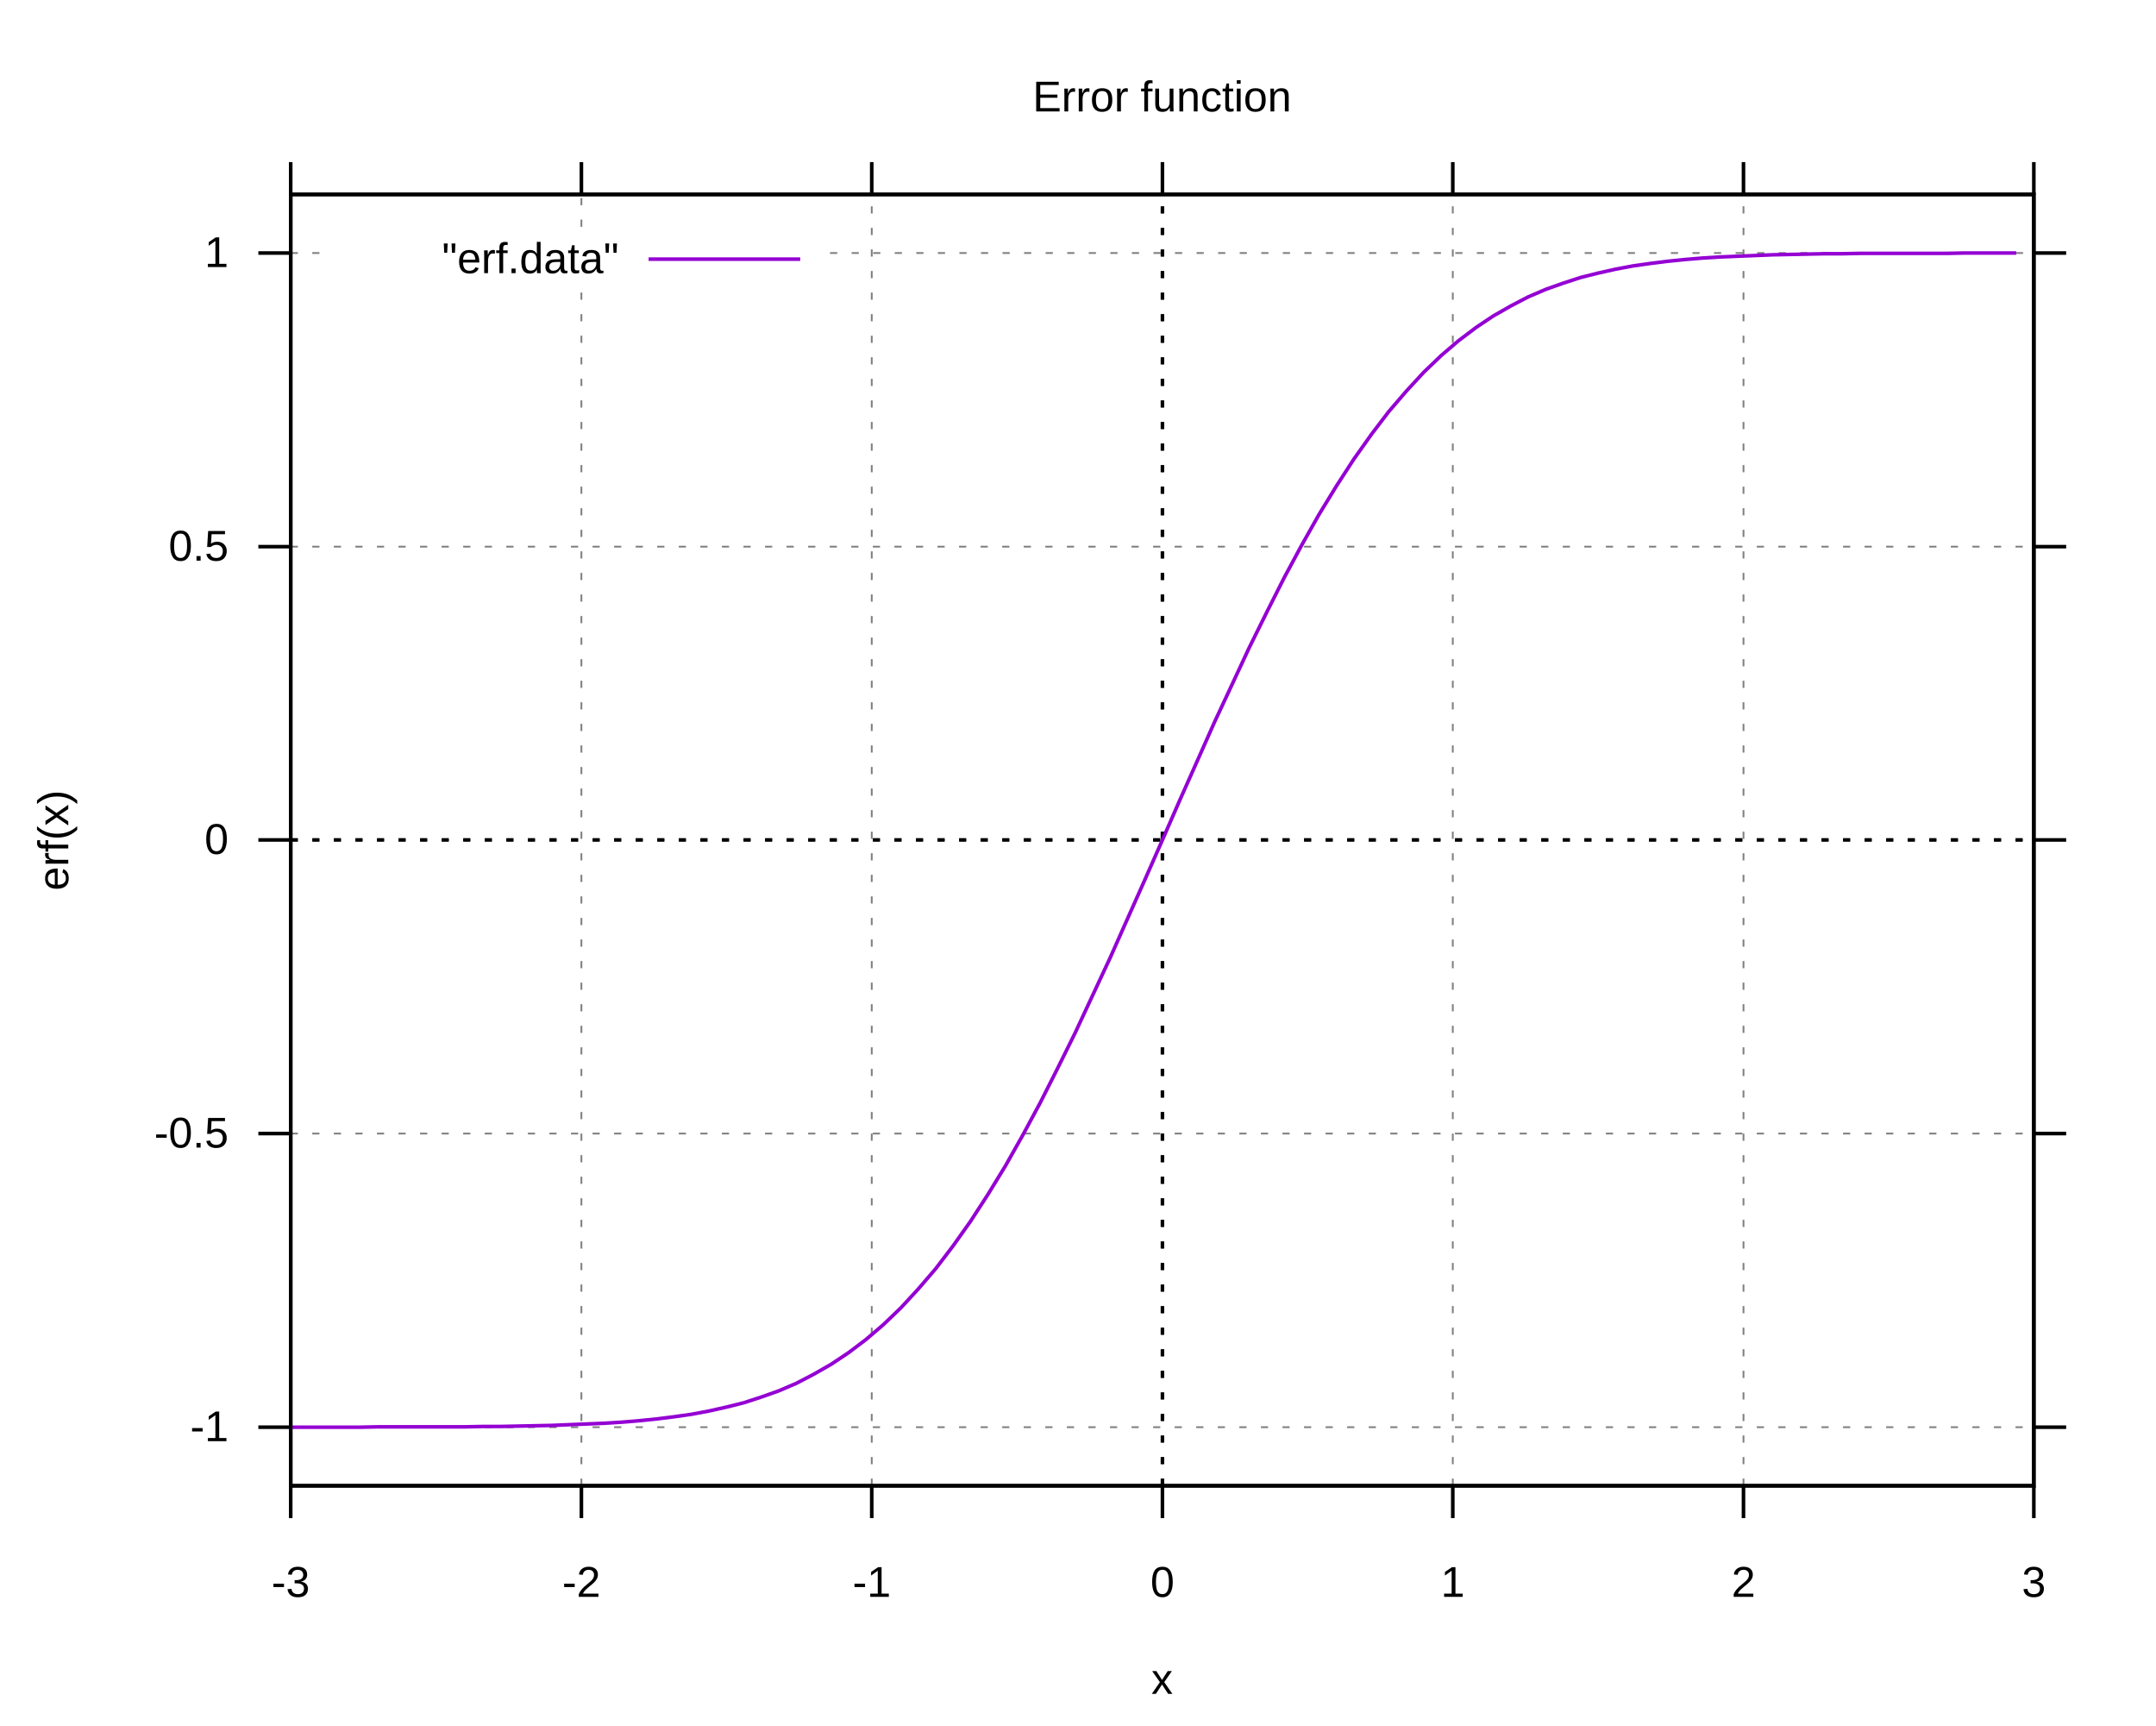
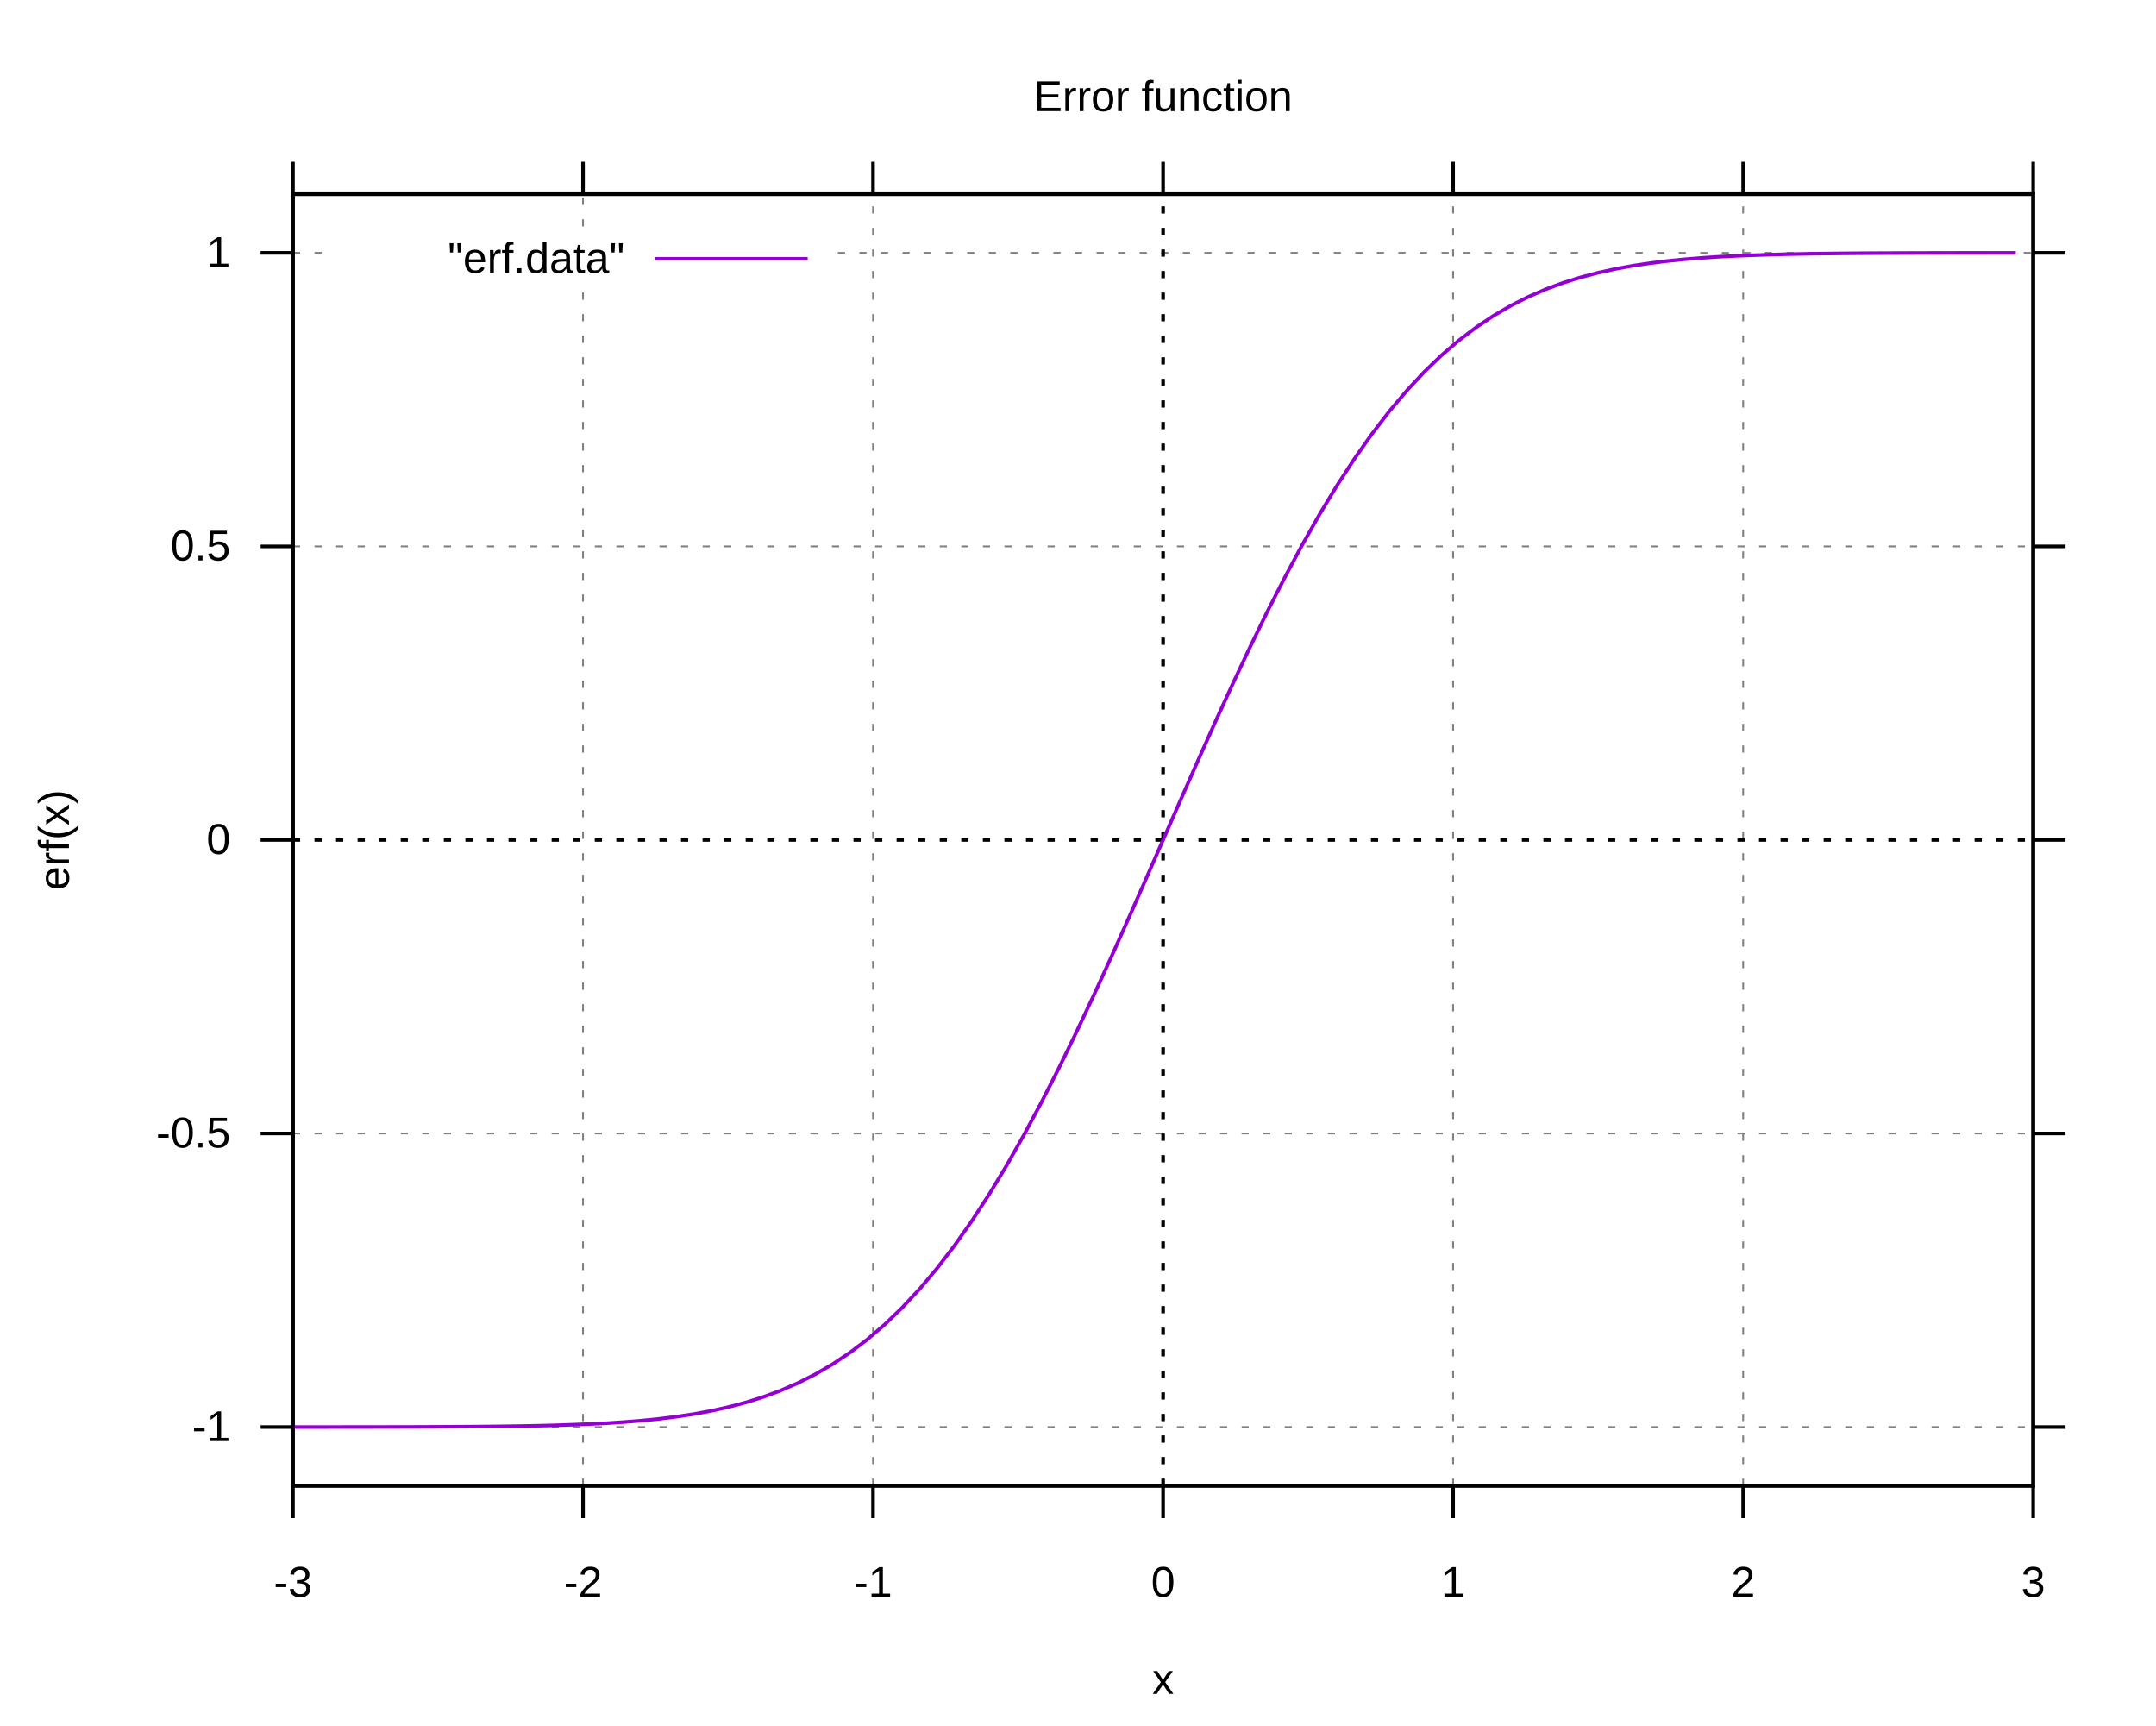
<svg xmlns="http://www.w3.org/2000/svg" xmlns:xlink="http://www.w3.org/1999/xlink" width="600" height="480" viewBox="0 0 600 480">
  <g id="gnuplot_canvas">
    <rect x="0" y="0" width="600" height="480" fill="none" />
    <defs>
      <circle id="gpDot" r="0.5" stroke-width="0.5" stroke="currentColor" />
      <path id="gpPt0" stroke-width="0.222" stroke="currentColor" d="M-1,0 h2 M0,-1 v2" />
      <path id="gpPt1" stroke-width="0.222" stroke="currentColor" d="M-1,-1 L1,1 M1,-1 L-1,1" />
      <path id="gpPt2" stroke-width="0.222" stroke="currentColor" d="M-1,0 L1,0 M0,-1 L0,1 M-1,-1 L1,1 M-1,1 L1,-1" />
      <rect id="gpPt3" stroke-width="0.222" stroke="currentColor" x="-1" y="-1" width="2" height="2" />
      <rect id="gpPt4" stroke-width="0.222" stroke="currentColor" fill="currentColor" x="-1" y="-1" width="2" height="2" />
      <circle id="gpPt5" stroke-width="0.222" stroke="currentColor" cx="0" cy="0" r="1" />
      <use xlink:href="#gpPt5" id="gpPt6" fill="currentColor" stroke="none" />
      <path id="gpPt7" stroke-width="0.222" stroke="currentColor" d="M0,-1.33 L-1.33,0.67 L1.33,0.67 z" />
      <use xlink:href="#gpPt7" id="gpPt8" fill="currentColor" stroke="none" />
      <use xlink:href="#gpPt7" id="gpPt9" stroke="currentColor" transform="rotate(180)" />
      <use xlink:href="#gpPt9" id="gpPt10" fill="currentColor" stroke="none" />
      <use xlink:href="#gpPt3" id="gpPt11" stroke="currentColor" transform="rotate(45)" />
      <use xlink:href="#gpPt11" id="gpPt12" fill="currentColor" stroke="none" />
      <path id="gpPt13" stroke-width="0.222" stroke="currentColor" d="M0,1.330 L1.265,0.411 L0.782,-1.067 L-0.782,-1.076 L-1.265,0.411 z" />
      <use xlink:href="#gpPt13" id="gpPt14" fill="currentColor" stroke="none" />
      <filter id="textbox" filterUnits="objectBoundingBox" x="0" y="0" height="1" width="1">
        <feFlood flood-color="white" flood-opacity="1" result="bgnd" />
        <feComposite in="SourceGraphic" in2="bgnd" operator="atop" />
      </filter>
      <filter id="greybox" filterUnits="objectBoundingBox" x="0" y="0" height="1" width="1">
        <feFlood flood-color="lightgrey" flood-opacity="1" result="grey" />
        <feComposite in="SourceGraphic" in2="grey" operator="atop" />
      </filter>
    </defs>
    <g fill="none" color="white" stroke="currentColor" stroke-width="1.00" stroke-linecap="butt" stroke-linejoin="miter">
</g>
    <g fill="none" color="black" stroke="currentColor" stroke-width="1.00" stroke-linecap="butt" stroke-linejoin="miter">
</g>
    <g fill="none" color="black" stroke="black" stroke-width="0.50" stroke-linecap="butt" stroke-linejoin="miter">
</g>
    <g fill="none" color="gray" stroke="currentColor" stroke-width="0.50" stroke-linecap="butt" stroke-linejoin="miter">
-       <path stroke="gray" stroke-dasharray="2,4" class="gridline" d="M80.9,397.1 L566.0,397.1  " />
-     </g>
-     <g fill="none" color="gray" stroke="gray" stroke-width="1.00" stroke-linecap="butt" stroke-linejoin="miter">
- </g>
-     <g fill="none" color="black" stroke="currentColor" stroke-width="1.00" stroke-linecap="butt" stroke-linejoin="miter">
-       <path stroke="black" d="M80.9,397.1 L71.9,397.1 M566.0,397.1 L575.0,397.1  " />
-       <g transform="translate(63.6,401.0)" stroke="none" fill="black" font-family="Arial" font-size="12.00" text-anchor="end">
+       <path stroke="gray" stroke-dasharray="2,4" class="gridline" d="M81.53,397.06 L565.82,397.06  " />
+     </g>
+     <g fill="none" color="gray" stroke="gray" stroke-width="1.00" stroke-linecap="butt" stroke-linejoin="miter">
+ </g>
+     <g fill="none" color="black" stroke="currentColor" stroke-width="1.00" stroke-linecap="butt" stroke-linejoin="miter">
+       <path stroke="black" d="M81.53,397.06 L72.53,397.06 M565.82,397.06 L574.82,397.06  " />
+       <g transform="translate(64.14,400.96)" stroke="none" fill="black" font-family="Arial" font-size="12.00" text-anchor="end">
        <text>
          <tspan font-family="Arial">-1</tspan>
        </text>
      </g>
    </g>
    <g fill="none" color="black" stroke="currentColor" stroke-width="1.00" stroke-linecap="butt" stroke-linejoin="miter">
</g>
    <g fill="none" color="black" stroke="black" stroke-width="0.50" stroke-linecap="butt" stroke-linejoin="miter">
</g>
    <g fill="none" color="gray" stroke="currentColor" stroke-width="0.50" stroke-linecap="butt" stroke-linejoin="miter">
-       <path stroke="gray" stroke-dasharray="2,4" class="gridline" d="M80.9,315.4 L566.0,315.4  " />
-     </g>
-     <g fill="none" color="gray" stroke="gray" stroke-width="1.00" stroke-linecap="butt" stroke-linejoin="miter">
- </g>
-     <g fill="none" color="black" stroke="currentColor" stroke-width="1.00" stroke-linecap="butt" stroke-linejoin="miter">
-       <path stroke="black" d="M80.9,315.4 L71.9,315.4 M566.0,315.4 L575.0,315.4  " />
-       <g transform="translate(63.6,319.3)" stroke="none" fill="black" font-family="Arial" font-size="12.00" text-anchor="end">
+       <path stroke="gray" stroke-dasharray="2,4" class="gridline" d="M81.53,315.38 L565.82,315.38  " />
+     </g>
+     <g fill="none" color="gray" stroke="gray" stroke-width="1.00" stroke-linecap="butt" stroke-linejoin="miter">
+ </g>
+     <g fill="none" color="black" stroke="currentColor" stroke-width="1.00" stroke-linecap="butt" stroke-linejoin="miter">
+       <path stroke="black" d="M81.53,315.38 L72.53,315.38 M565.82,315.38 L574.82,315.38  " />
+       <g transform="translate(64.14,319.28)" stroke="none" fill="black" font-family="Arial" font-size="12.00" text-anchor="end">
        <text>
          <tspan font-family="Arial">-0.5</tspan>
        </text>
      </g>
    </g>
    <g fill="none" color="black" stroke="currentColor" stroke-width="1.00" stroke-linecap="butt" stroke-linejoin="miter">
</g>
    <g fill="none" color="black" stroke="black" stroke-width="0.50" stroke-linecap="butt" stroke-linejoin="miter">
</g>
    <g fill="none" color="gray" stroke="currentColor" stroke-width="0.50" stroke-linecap="butt" stroke-linejoin="miter">
-       <path stroke="gray" stroke-dasharray="2,4" class="gridline" d="M80.9,233.7 L566.0,233.7  " />
-     </g>
-     <g fill="none" color="gray" stroke="gray" stroke-width="1.00" stroke-linecap="butt" stroke-linejoin="miter">
- </g>
-     <g fill="none" color="black" stroke="currentColor" stroke-width="1.00" stroke-linecap="butt" stroke-linejoin="miter">
-       <path stroke="black" d="M80.9,233.7 L71.9,233.7 M566.0,233.7 L575.0,233.7  " />
-       <g transform="translate(63.6,237.6)" stroke="none" fill="black" font-family="Arial" font-size="12.00" text-anchor="end">
+       <path stroke="gray" stroke-dasharray="2,4" class="gridline" d="M81.53,233.70 L565.82,233.70  " />
+     </g>
+     <g fill="none" color="gray" stroke="gray" stroke-width="1.00" stroke-linecap="butt" stroke-linejoin="miter">
+ </g>
+     <g fill="none" color="black" stroke="currentColor" stroke-width="1.00" stroke-linecap="butt" stroke-linejoin="miter">
+       <path stroke="black" d="M81.53,233.70 L72.53,233.70 M565.82,233.70 L574.82,233.70  " />
+       <g transform="translate(64.14,237.60)" stroke="none" fill="black" font-family="Arial" font-size="12.00" text-anchor="end">
        <text>
          <tspan font-family="Arial"> 0</tspan>
        </text>
      </g>
    </g>
    <g fill="none" color="black" stroke="currentColor" stroke-width="1.00" stroke-linecap="butt" stroke-linejoin="miter">
</g>
    <g fill="none" color="black" stroke="black" stroke-width="0.50" stroke-linecap="butt" stroke-linejoin="miter">
</g>
    <g fill="none" color="gray" stroke="currentColor" stroke-width="0.50" stroke-linecap="butt" stroke-linejoin="miter">
-       <path stroke="gray" stroke-dasharray="2,4" class="gridline" d="M80.9,152.1 L566.0,152.1  " />
-     </g>
-     <g fill="none" color="gray" stroke="gray" stroke-width="1.00" stroke-linecap="butt" stroke-linejoin="miter">
- </g>
-     <g fill="none" color="black" stroke="currentColor" stroke-width="1.00" stroke-linecap="butt" stroke-linejoin="miter">
-       <path stroke="black" d="M80.9,152.1 L71.9,152.1 M566.0,152.1 L575.0,152.1  " />
-       <g transform="translate(63.6,156.0)" stroke="none" fill="black" font-family="Arial" font-size="12.00" text-anchor="end">
+       <path stroke="gray" stroke-dasharray="2,4" class="gridline" d="M81.53,152.03 L565.82,152.03  " />
+     </g>
+     <g fill="none" color="gray" stroke="gray" stroke-width="1.00" stroke-linecap="butt" stroke-linejoin="miter">
+ </g>
+     <g fill="none" color="black" stroke="currentColor" stroke-width="1.00" stroke-linecap="butt" stroke-linejoin="miter">
+       <path stroke="black" d="M81.53,152.03 L72.53,152.03 M565.82,152.03 L574.82,152.03  " />
+       <g transform="translate(64.14,155.93)" stroke="none" fill="black" font-family="Arial" font-size="12.00" text-anchor="end">
        <text>
          <tspan font-family="Arial"> 0.5</tspan>
        </text>
      </g>
    </g>
    <g fill="none" color="black" stroke="currentColor" stroke-width="1.00" stroke-linecap="butt" stroke-linejoin="miter">
</g>
    <g fill="none" color="black" stroke="black" stroke-width="0.50" stroke-linecap="butt" stroke-linejoin="miter">
</g>
    <g fill="none" color="gray" stroke="currentColor" stroke-width="0.50" stroke-linecap="butt" stroke-linejoin="miter">
-       <path stroke="gray" stroke-dasharray="2,4" class="gridline" d="M80.9,70.4 L89.2,70.4 M231.0,70.4 L566.0,70.4  " />
-     </g>
-     <g fill="none" color="gray" stroke="gray" stroke-width="1.00" stroke-linecap="butt" stroke-linejoin="miter">
- </g>
-     <g fill="none" color="black" stroke="currentColor" stroke-width="1.00" stroke-linecap="butt" stroke-linejoin="miter">
-       <path stroke="black" d="M80.9,70.4 L71.9,70.4 M566.0,70.4 L575.0,70.4  " />
-       <g transform="translate(63.6,74.3)" stroke="none" fill="black" font-family="Arial" font-size="12.00" text-anchor="end">
+       <path stroke="gray" stroke-dasharray="2,4" class="gridline" d="M81.53,70.35 L89.92,70.35 M233.16,70.35 L565.82,70.35  " />
+     </g>
+     <g fill="none" color="gray" stroke="gray" stroke-width="1.00" stroke-linecap="butt" stroke-linejoin="miter">
+ </g>
+     <g fill="none" color="black" stroke="currentColor" stroke-width="1.00" stroke-linecap="butt" stroke-linejoin="miter">
+       <path stroke="black" d="M81.53,70.35 L72.53,70.35 M565.82,70.35 L574.82,70.35  " />
+       <g transform="translate(64.14,74.25)" stroke="none" fill="black" font-family="Arial" font-size="12.00" text-anchor="end">
        <text>
          <tspan font-family="Arial"> 1</tspan>
        </text>
      </g>
    </g>
    <g fill="none" color="black" stroke="currentColor" stroke-width="1.00" stroke-linecap="butt" stroke-linejoin="miter">
</g>
    <g fill="none" color="black" stroke="black" stroke-width="0.50" stroke-linecap="butt" stroke-linejoin="miter">
</g>
    <g fill="none" color="gray" stroke="currentColor" stroke-width="0.50" stroke-linecap="butt" stroke-linejoin="miter">
-       <path stroke="gray" stroke-dasharray="2,4" class="gridline" d="M80.9,413.4 L80.9,54.1  " />
-     </g>
-     <g fill="none" color="gray" stroke="gray" stroke-width="1.00" stroke-linecap="butt" stroke-linejoin="miter">
- </g>
-     <g fill="none" color="black" stroke="currentColor" stroke-width="1.00" stroke-linecap="butt" stroke-linejoin="miter">
-       <path stroke="black" d="M80.9,413.4 L80.9,422.4 M80.9,54.1 L80.9,45.1  " />
-       <g transform="translate(80.9,444.3)" stroke="none" fill="black" font-family="Arial" font-size="12.00" text-anchor="middle">
+       <path stroke="gray" stroke-dasharray="2,4" class="gridline" d="M81.53,413.40 L81.53,54.01  " />
+     </g>
+     <g fill="none" color="gray" stroke="gray" stroke-width="1.00" stroke-linecap="butt" stroke-linejoin="miter">
+ </g>
+     <g fill="none" color="black" stroke="currentColor" stroke-width="1.00" stroke-linecap="butt" stroke-linejoin="miter">
+       <path stroke="black" d="M81.53,413.40 L81.53,422.40 M81.53,54.01 L81.53,45.01  " />
+       <g transform="translate(81.53,444.30)" stroke="none" fill="black" font-family="Arial" font-size="12.00" text-anchor="middle">
        <text>
          <tspan font-family="Arial">-3</tspan>
        </text>
      </g>
    </g>
    <g fill="none" color="black" stroke="currentColor" stroke-width="1.00" stroke-linecap="butt" stroke-linejoin="miter">
</g>
    <g fill="none" color="black" stroke="black" stroke-width="0.50" stroke-linecap="butt" stroke-linejoin="miter">
</g>
    <g fill="none" color="gray" stroke="currentColor" stroke-width="0.50" stroke-linecap="butt" stroke-linejoin="miter">
-       <path stroke="gray" stroke-dasharray="2,4" class="gridline" d="M161.8,413.4 L161.8,81.1 M161.8,63.1 L161.8,54.1  " />
-     </g>
-     <g fill="none" color="gray" stroke="gray" stroke-width="1.00" stroke-linecap="butt" stroke-linejoin="miter">
- </g>
-     <g fill="none" color="black" stroke="currentColor" stroke-width="1.00" stroke-linecap="butt" stroke-linejoin="miter">
-       <path stroke="black" d="M161.8,413.4 L161.8,422.4 M161.8,54.1 L161.8,45.1  " />
-       <g transform="translate(161.8,444.3)" stroke="none" fill="black" font-family="Arial" font-size="12.00" text-anchor="middle">
+       <path stroke="gray" stroke-dasharray="2,4" class="gridline" d="M162.25,413.40 L162.25,81.01 M162.25,63.01 L162.25,54.01  " />
+     </g>
+     <g fill="none" color="gray" stroke="gray" stroke-width="1.00" stroke-linecap="butt" stroke-linejoin="miter">
+ </g>
+     <g fill="none" color="black" stroke="currentColor" stroke-width="1.00" stroke-linecap="butt" stroke-linejoin="miter">
+       <path stroke="black" d="M162.25,413.40 L162.25,422.40 M162.25,54.01 L162.25,45.01  " />
+       <g transform="translate(162.25,444.30)" stroke="none" fill="black" font-family="Arial" font-size="12.00" text-anchor="middle">
        <text>
          <tspan font-family="Arial">-2</tspan>
        </text>
      </g>
    </g>
    <g fill="none" color="black" stroke="currentColor" stroke-width="1.00" stroke-linecap="butt" stroke-linejoin="miter">
</g>
    <g fill="none" color="black" stroke="black" stroke-width="0.50" stroke-linecap="butt" stroke-linejoin="miter">
</g>
    <g fill="none" color="gray" stroke="currentColor" stroke-width="0.50" stroke-linecap="butt" stroke-linejoin="miter">
-       <path stroke="gray" stroke-dasharray="2,4" class="gridline" d="M242.6,413.4 L242.6,54.1  " />
-     </g>
-     <g fill="none" color="gray" stroke="gray" stroke-width="1.00" stroke-linecap="butt" stroke-linejoin="miter">
- </g>
-     <g fill="none" color="black" stroke="currentColor" stroke-width="1.00" stroke-linecap="butt" stroke-linejoin="miter">
-       <path stroke="black" d="M242.6,413.4 L242.6,422.4 M242.6,54.1 L242.6,45.1  " />
-       <g transform="translate(242.6,444.3)" stroke="none" fill="black" font-family="Arial" font-size="12.00" text-anchor="middle">
+       <path stroke="gray" stroke-dasharray="2,4" class="gridline" d="M242.96,413.40 L242.96,54.01  " />
+     </g>
+     <g fill="none" color="gray" stroke="gray" stroke-width="1.00" stroke-linecap="butt" stroke-linejoin="miter">
+ </g>
+     <g fill="none" color="black" stroke="currentColor" stroke-width="1.00" stroke-linecap="butt" stroke-linejoin="miter">
+       <path stroke="black" d="M242.96,413.40 L242.96,422.40 M242.96,54.01 L242.96,45.01  " />
+       <g transform="translate(242.96,444.30)" stroke="none" fill="black" font-family="Arial" font-size="12.00" text-anchor="middle">
        <text>
          <tspan font-family="Arial">-1</tspan>
        </text>
      </g>
    </g>
    <g fill="none" color="black" stroke="currentColor" stroke-width="1.00" stroke-linecap="butt" stroke-linejoin="miter">
</g>
    <g fill="none" color="black" stroke="black" stroke-width="0.50" stroke-linecap="butt" stroke-linejoin="miter">
</g>
    <g fill="none" color="gray" stroke="currentColor" stroke-width="0.50" stroke-linecap="butt" stroke-linejoin="miter">
-       <path stroke="gray" stroke-dasharray="2,4" class="gridline" d="M323.5,413.4 L323.5,54.1  " />
-     </g>
-     <g fill="none" color="gray" stroke="gray" stroke-width="1.00" stroke-linecap="butt" stroke-linejoin="miter">
- </g>
-     <g fill="none" color="black" stroke="currentColor" stroke-width="1.00" stroke-linecap="butt" stroke-linejoin="miter">
-       <path stroke="black" d="M323.5,413.4 L323.5,422.4 M323.5,54.1 L323.5,45.1  " />
-       <g transform="translate(323.5,444.3)" stroke="none" fill="black" font-family="Arial" font-size="12.00" text-anchor="middle">
+       <path stroke="gray" stroke-dasharray="2,4" class="gridline" d="M323.68,413.40 L323.68,54.01  " />
+     </g>
+     <g fill="none" color="gray" stroke="gray" stroke-width="1.00" stroke-linecap="butt" stroke-linejoin="miter">
+ </g>
+     <g fill="none" color="black" stroke="currentColor" stroke-width="1.00" stroke-linecap="butt" stroke-linejoin="miter">
+       <path stroke="black" d="M323.68,413.40 L323.68,422.40 M323.68,54.01 L323.68,45.01  " />
+       <g transform="translate(323.68,444.30)" stroke="none" fill="black" font-family="Arial" font-size="12.00" text-anchor="middle">
        <text>
          <tspan font-family="Arial"> 0</tspan>
        </text>
      </g>
    </g>
    <g fill="none" color="black" stroke="currentColor" stroke-width="1.00" stroke-linecap="butt" stroke-linejoin="miter">
</g>
    <g fill="none" color="black" stroke="black" stroke-width="0.50" stroke-linecap="butt" stroke-linejoin="miter">
</g>
    <g fill="none" color="gray" stroke="currentColor" stroke-width="0.50" stroke-linecap="butt" stroke-linejoin="miter">
-       <path stroke="gray" stroke-dasharray="2,4" class="gridline" d="M404.3,413.4 L404.3,54.1  " />
-     </g>
-     <g fill="none" color="gray" stroke="gray" stroke-width="1.00" stroke-linecap="butt" stroke-linejoin="miter">
- </g>
-     <g fill="none" color="black" stroke="currentColor" stroke-width="1.00" stroke-linecap="butt" stroke-linejoin="miter">
-       <path stroke="black" d="M404.3,413.4 L404.3,422.4 M404.3,54.1 L404.3,45.1  " />
-       <g transform="translate(404.3,444.3)" stroke="none" fill="black" font-family="Arial" font-size="12.00" text-anchor="middle">
+       <path stroke="gray" stroke-dasharray="2,4" class="gridline" d="M404.39,413.40 L404.39,54.01  " />
+     </g>
+     <g fill="none" color="gray" stroke="gray" stroke-width="1.00" stroke-linecap="butt" stroke-linejoin="miter">
+ </g>
+     <g fill="none" color="black" stroke="currentColor" stroke-width="1.00" stroke-linecap="butt" stroke-linejoin="miter">
+       <path stroke="black" d="M404.39,413.40 L404.39,422.40 M404.39,54.01 L404.39,45.01  " />
+       <g transform="translate(404.39,444.30)" stroke="none" fill="black" font-family="Arial" font-size="12.00" text-anchor="middle">
        <text>
          <tspan font-family="Arial"> 1</tspan>
        </text>
      </g>
    </g>
    <g fill="none" color="black" stroke="currentColor" stroke-width="1.00" stroke-linecap="butt" stroke-linejoin="miter">
</g>
    <g fill="none" color="black" stroke="black" stroke-width="0.50" stroke-linecap="butt" stroke-linejoin="miter">
</g>
    <g fill="none" color="gray" stroke="currentColor" stroke-width="0.50" stroke-linecap="butt" stroke-linejoin="miter">
-       <path stroke="gray" stroke-dasharray="2,4" class="gridline" d="M485.2,413.4 L485.2,54.1  " />
-     </g>
-     <g fill="none" color="gray" stroke="gray" stroke-width="1.00" stroke-linecap="butt" stroke-linejoin="miter">
- </g>
-     <g fill="none" color="black" stroke="currentColor" stroke-width="1.00" stroke-linecap="butt" stroke-linejoin="miter">
-       <path stroke="black" d="M485.2,413.4 L485.2,422.4 M485.2,54.1 L485.2,45.1  " />
-       <g transform="translate(485.2,444.3)" stroke="none" fill="black" font-family="Arial" font-size="12.00" text-anchor="middle">
+       <path stroke="gray" stroke-dasharray="2,4" class="gridline" d="M485.11,413.40 L485.11,54.01  " />
+     </g>
+     <g fill="none" color="gray" stroke="gray" stroke-width="1.00" stroke-linecap="butt" stroke-linejoin="miter">
+ </g>
+     <g fill="none" color="black" stroke="currentColor" stroke-width="1.00" stroke-linecap="butt" stroke-linejoin="miter">
+       <path stroke="black" d="M485.11,413.40 L485.11,422.40 M485.11,54.01 L485.11,45.01  " />
+       <g transform="translate(485.11,444.30)" stroke="none" fill="black" font-family="Arial" font-size="12.00" text-anchor="middle">
        <text>
          <tspan font-family="Arial"> 2</tspan>
        </text>
      </g>
    </g>
    <g fill="none" color="black" stroke="currentColor" stroke-width="1.00" stroke-linecap="butt" stroke-linejoin="miter">
</g>
    <g fill="none" color="black" stroke="black" stroke-width="0.50" stroke-linecap="butt" stroke-linejoin="miter">
</g>
    <g fill="none" color="gray" stroke="currentColor" stroke-width="0.50" stroke-linecap="butt" stroke-linejoin="miter">
-       <path stroke="gray" stroke-dasharray="2,4" class="gridline" d="M566.0,413.4 L566.0,54.1  " />
-     </g>
-     <g fill="none" color="gray" stroke="gray" stroke-width="1.00" stroke-linecap="butt" stroke-linejoin="miter">
- </g>
-     <g fill="none" color="black" stroke="currentColor" stroke-width="1.00" stroke-linecap="butt" stroke-linejoin="miter">
-       <path stroke="black" d="M566.0,413.4 L566.0,422.4 M566.0,54.1 L566.0,45.1  " />
-       <g transform="translate(566.0,444.3)" stroke="none" fill="black" font-family="Arial" font-size="12.00" text-anchor="middle">
+       <path stroke="gray" stroke-dasharray="2,4" class="gridline" d="M565.82,413.40 L565.82,54.01  " />
+     </g>
+     <g fill="none" color="gray" stroke="gray" stroke-width="1.00" stroke-linecap="butt" stroke-linejoin="miter">
+ </g>
+     <g fill="none" color="black" stroke="currentColor" stroke-width="1.00" stroke-linecap="butt" stroke-linejoin="miter">
+       <path stroke="black" d="M565.82,413.40 L565.82,422.40 M565.82,54.01 L565.82,45.01  " />
+       <g transform="translate(565.82,444.30)" stroke="none" fill="black" font-family="Arial" font-size="12.00" text-anchor="middle">
        <text>
          <tspan font-family="Arial"> 3</tspan>
        </text>
      </g>
    </g>
    <g fill="none" color="black" stroke="currentColor" stroke-width="1.00" stroke-linecap="butt" stroke-linejoin="miter">
</g>
    <g fill="none" color="gray" stroke="currentColor" stroke-width="1.00" stroke-linecap="butt" stroke-linejoin="miter">
-       <path stroke="black" stroke-dasharray="2,4" d="M80.9,233.7 L566.0,233.7  " />
+       <path stroke="black" stroke-dasharray="2,4" d="M81.53,233.70 L565.82,233.70  " />
    </g>
    <g fill="none" color="gray" stroke="currentColor" stroke-width="1.00" stroke-linecap="butt" stroke-linejoin="miter">
-       <path stroke="black" stroke-dasharray="2,4" d="M323.5,413.4 L323.5,54.1  " />
-     </g>
-     <g fill="none" color="black" stroke="currentColor" stroke-width="1.00" stroke-linecap="butt" stroke-linejoin="miter">
-       <path stroke="black" d="M80.9,54.1 L80.9,413.4 L566.0,413.4 L566.0,54.1 L80.9,54.1 Z  " />
-     </g>
-     <g fill="none" color="black" stroke="currentColor" stroke-width="1.00" stroke-linecap="butt" stroke-linejoin="miter">
-       <g transform="translate(19.0,233.8) rotate(270)" stroke="none" fill="black" font-family="Arial" font-size="12.00" text-anchor="middle">
+       <path stroke="black" stroke-dasharray="2,4" d="M323.68,413.40 L323.68,54.01  " />
+     </g>
+     <g fill="none" color="black" stroke="currentColor" stroke-width="1.00" stroke-linecap="butt" stroke-linejoin="miter">
+       <path stroke="black" d="M81.53,54.01 L81.53,413.40 L565.82,413.40 L565.82,54.01 L81.53,54.01 Z  " />
+     </g>
+     <g fill="none" color="black" stroke="currentColor" stroke-width="1.00" stroke-linecap="butt" stroke-linejoin="miter">
+       <g transform="translate(19.18,233.71) rotate(270)" stroke="none" fill="black" font-family="Arial" font-size="12.00" text-anchor="middle">
        <text>
          <tspan font-family="Arial">erf(x)</tspan>
        </text>
      </g>
    </g>
    <g fill="none" color="black" stroke="currentColor" stroke-width="1.00" stroke-linecap="butt" stroke-linejoin="miter">
-       <g transform="translate(323.4,471.3)" stroke="none" fill="black" font-family="Arial" font-size="12.00" text-anchor="middle">
+       <g transform="translate(323.67,471.30)" stroke="none" fill="black" font-family="Arial" font-size="12.00" text-anchor="middle">
        <text>
          <tspan font-family="Arial">x</tspan>
-         </text>
-       </g>
-     </g>
-     <g fill="none" color="black" stroke="currentColor" stroke-width="1.00" stroke-linecap="butt" stroke-linejoin="miter">
-       <g transform="translate(323.4,31.0)" stroke="none" fill="black" font-family="Arial" font-size="12.00" text-anchor="middle">
-         <text>
-           <tspan font-family="Arial">Error function</tspan>
        </text>
      </g>
    </g>
    <g fill="none" color="black" stroke="currentColor" stroke-width="1.00" stroke-linecap="butt" stroke-linejoin="miter">
</g>
    <g id="gnuplot_plot_1">
      <g fill="none" color="black" stroke="currentColor" stroke-width="1.00" stroke-linecap="butt" stroke-linejoin="miter">
-         <g transform="translate(172.2,76.0)" stroke="none" fill="black" font-family="Arial" font-size="12.00" text-anchor="end">
+         <g transform="translate(173.82,75.91)" stroke="none" fill="black" font-family="Arial" font-size="12.00" text-anchor="end">
          <text>"erf.data"</text>
        </g>
      </g>
      <g fill="none" color="black" stroke="currentColor" stroke-width="1.00" stroke-linecap="butt" stroke-linejoin="miter">
-         <path stroke="rgb(148,   0, 211)" d="M180.5,72.1 L222.7,72.1 M80.9,397.1 L85.8,397.1 L90.6,397.1 L95.5,397.1 L100.3,397.1 L105.2,397.0   L110.0,397.0 L114.9,397.0 L119.7,397.0 L124.6,397.0 L129.4,397.0 L134.3,396.9 L139.1,396.9 L144.0,396.8   L148.8,396.7 L153.7,396.6 L158.5,396.4 L163.4,396.2 L168.2,396.0 L173.1,395.7 L177.9,395.3 L182.8,394.8   L187.6,394.2 L192.5,393.5 L197.3,392.6 L202.2,391.5 L207.0,390.3 L211.9,388.7 L216.7,387.0 L221.6,384.9   L226.4,382.4 L231.3,379.6 L236.1,376.4 L241.0,372.7 L245.8,368.6 L250.7,363.9 L255.5,358.7 L260.4,353.0   L265.2,346.7 L270.1,339.8 L274.9,332.4 L279.8,324.4 L284.6,315.9 L289.5,306.8 L294.3,297.3 L299.2,287.4   L304.0,277.1 L308.9,266.6 L313.7,255.8 L318.6,244.8 L323.5,233.7 L328.3,222.7 L333.2,211.7 L338.0,200.9   L342.9,190.4 L347.7,180.1 L352.6,170.2 L357.4,160.7 L362.3,151.6 L367.1,143.1 L372.0,135.1 L376.8,127.7   L381.7,120.8 L386.5,114.5 L391.4,108.8 L396.2,103.6 L401.1,98.9 L405.9,94.8 L410.8,91.1 L415.6,87.9   L420.5,85.1 L425.3,82.6 L430.2,80.5 L435.0,78.8 L439.9,77.2 L444.7,76.0 L449.6,74.9 L454.4,74.0   L459.3,73.3 L464.1,72.7 L469.0,72.2 L473.8,71.8 L478.7,71.5 L483.5,71.3 L488.4,71.1 L493.2,70.9   L498.1,70.8 L502.9,70.7 L507.8,70.6 L512.6,70.6 L517.5,70.5 L522.3,70.5 L527.2,70.5 L532.0,70.5   L536.9,70.5 L541.7,70.5 L546.6,70.4 L551.4,70.4 L556.3,70.4 L561.1,70.4  " />
+         <path stroke="rgb(148,   0, 211)" d="M182.21,72.01 L224.77,72.01 M81.53,397.06 L86.37,397.06 L91.22,397.06 L96.06,397.05 L100.90,397.05 L105.74,397.04   L110.59,397.03 L115.43,397.02 L120.27,397.00 L125.12,396.98 L129.96,396.95 L134.80,396.91 L139.64,396.86 L144.49,396.79   L149.33,396.70 L154.17,396.58 L159.02,396.42 L163.86,396.23 L168.70,395.99 L173.55,395.67 L178.39,395.28 L183.23,394.80   L188.07,394.20 L192.92,393.48 L197.76,392.59 L202.60,391.53 L207.45,390.25 L212.29,388.74 L217.13,386.95 L221.97,384.85   L226.82,382.41 L231.66,379.60 L236.50,376.37 L241.35,372.70 L246.19,368.55 L251.03,363.89 L255.87,358.70 L260.72,352.96   L265.56,346.66 L270.40,339.79 L275.25,332.35 L280.09,324.36 L284.93,315.83 L289.77,306.80 L294.62,297.31 L299.46,287.39   L304.30,277.11 L309.15,266.53 L313.99,255.72 L318.83,244.75 L323.68,233.70 L328.52,222.66 L333.36,211.69 L338.20,200.88   L343.05,190.30 L347.89,180.02 L352.73,170.10 L357.58,160.61 L362.42,151.58 L367.26,143.05 L372.10,135.06 L376.95,127.62   L381.79,120.75 L386.63,114.45 L391.48,108.71 L396.32,103.52 L401.16,98.86 L406.00,94.71 L410.85,91.04 L415.69,87.81   L420.53,85.00 L425.38,82.56 L430.22,80.46 L435.06,78.67 L439.90,77.16 L444.75,75.88 L449.59,74.82 L454.43,73.93   L459.28,73.21 L464.12,72.61 L468.96,72.13 L473.80,71.74 L478.65,71.42 L483.49,71.18 L488.33,70.99 L493.18,70.83   L498.02,70.71 L502.86,70.62 L507.71,70.55 L512.55,70.50 L517.39,70.46 L522.23,70.43 L527.08,70.41 L531.92,70.39   L536.76,70.38 L541.61,70.37 L546.45,70.36 L551.29,70.36 L556.13,70.35 L560.98,70.35  " />
      </g>
    </g>
    <g fill="none" color="white" stroke="rgb(148,   0, 211)" stroke-width="2.00" stroke-linecap="butt" stroke-linejoin="miter">
</g>
    <g fill="none" color="black" stroke="currentColor" stroke-width="2.00" stroke-linecap="butt" stroke-linejoin="miter">
</g>
    <g fill="none" color="black" stroke="black" stroke-width="1.00" stroke-linecap="butt" stroke-linejoin="miter">
</g>
    <g fill="none" color="black" stroke="currentColor" stroke-width="1.00" stroke-linecap="butt" stroke-linejoin="miter">
-       <path stroke="black" d="M80.9,54.1 L80.9,413.4 L566.0,413.4 L566.0,54.1 L80.9,54.1 Z  " />
+       <path stroke="black" d="M81.53,54.01 L81.53,413.40 L565.82,413.40 L565.82,54.01 L81.53,54.01 Z  " />
+     </g>
+     <g fill="none" color="black" stroke="currentColor" stroke-width="1.00" stroke-linecap="butt" stroke-linejoin="miter">
+       <g transform="translate(323.67,30.91)" stroke="none" fill="black" font-family="Arial" font-size="12.00" text-anchor="middle">
+         <text>
+           <tspan font-family="Arial">Error function</tspan>
+         </text>
+       </g>
    </g>
    <g fill="none" color="black" stroke="currentColor" stroke-width="1.00" stroke-linecap="butt" stroke-linejoin="miter">
</g>
  </g>
</svg>
